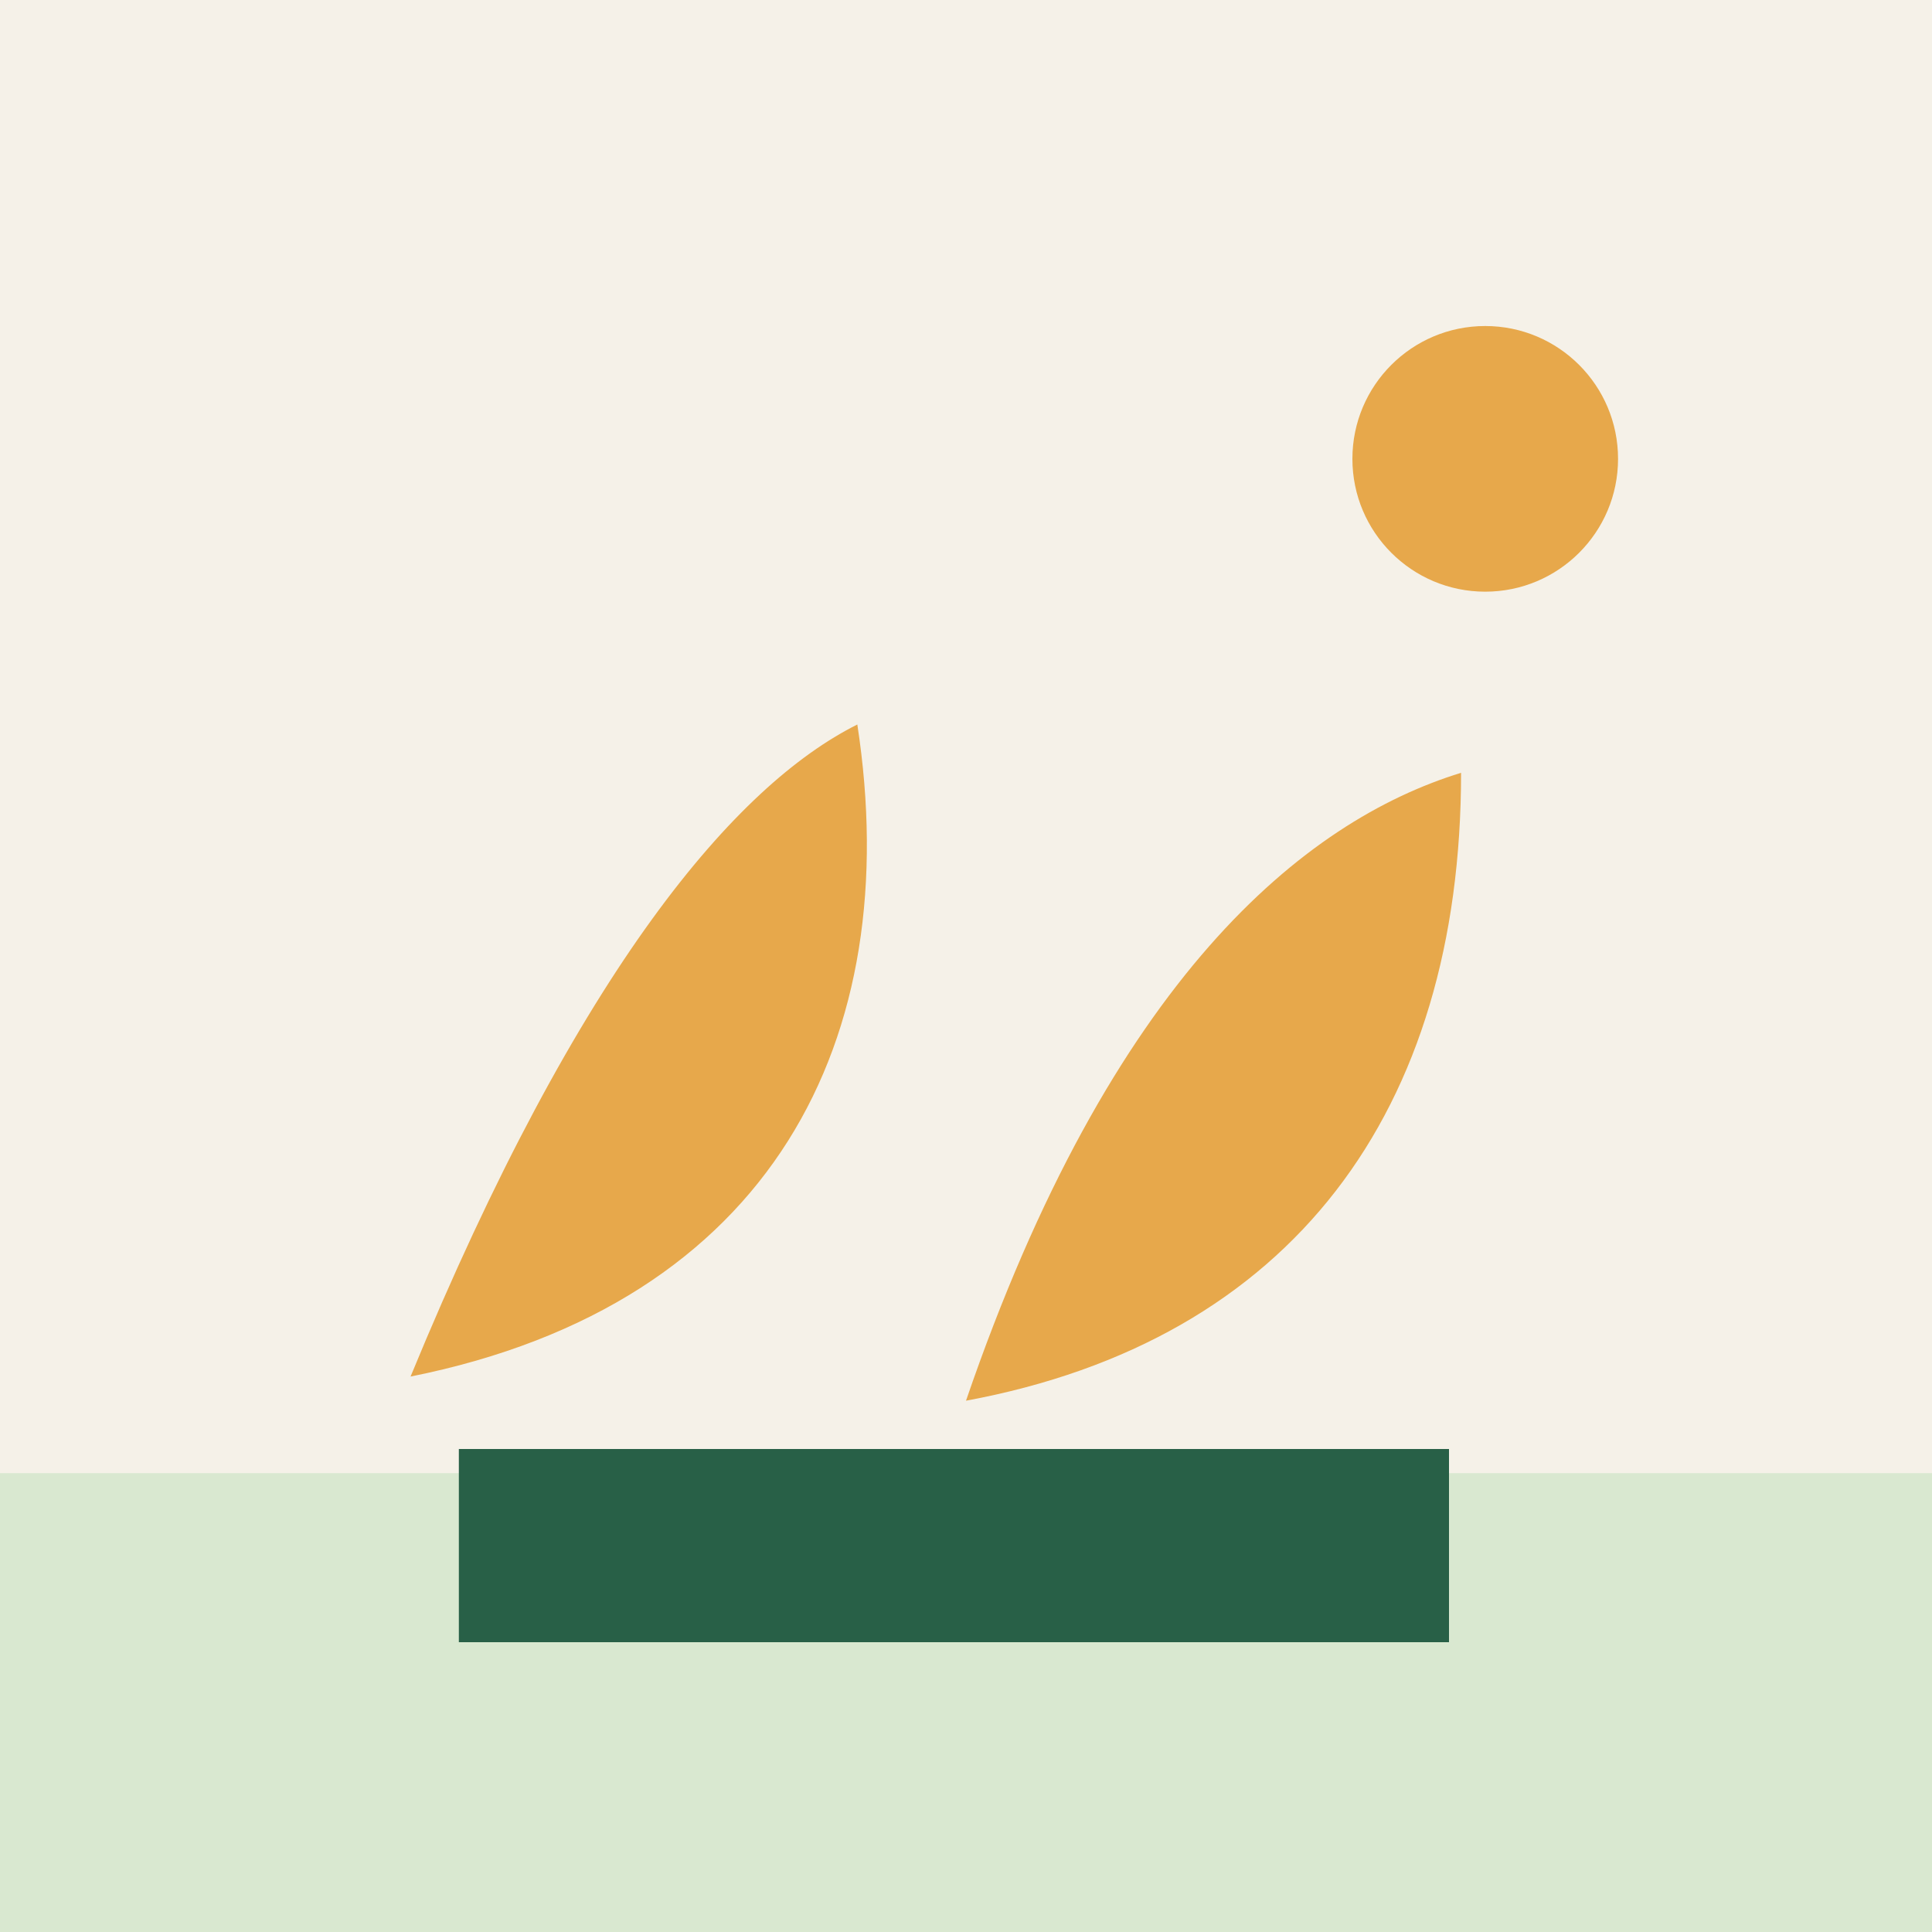
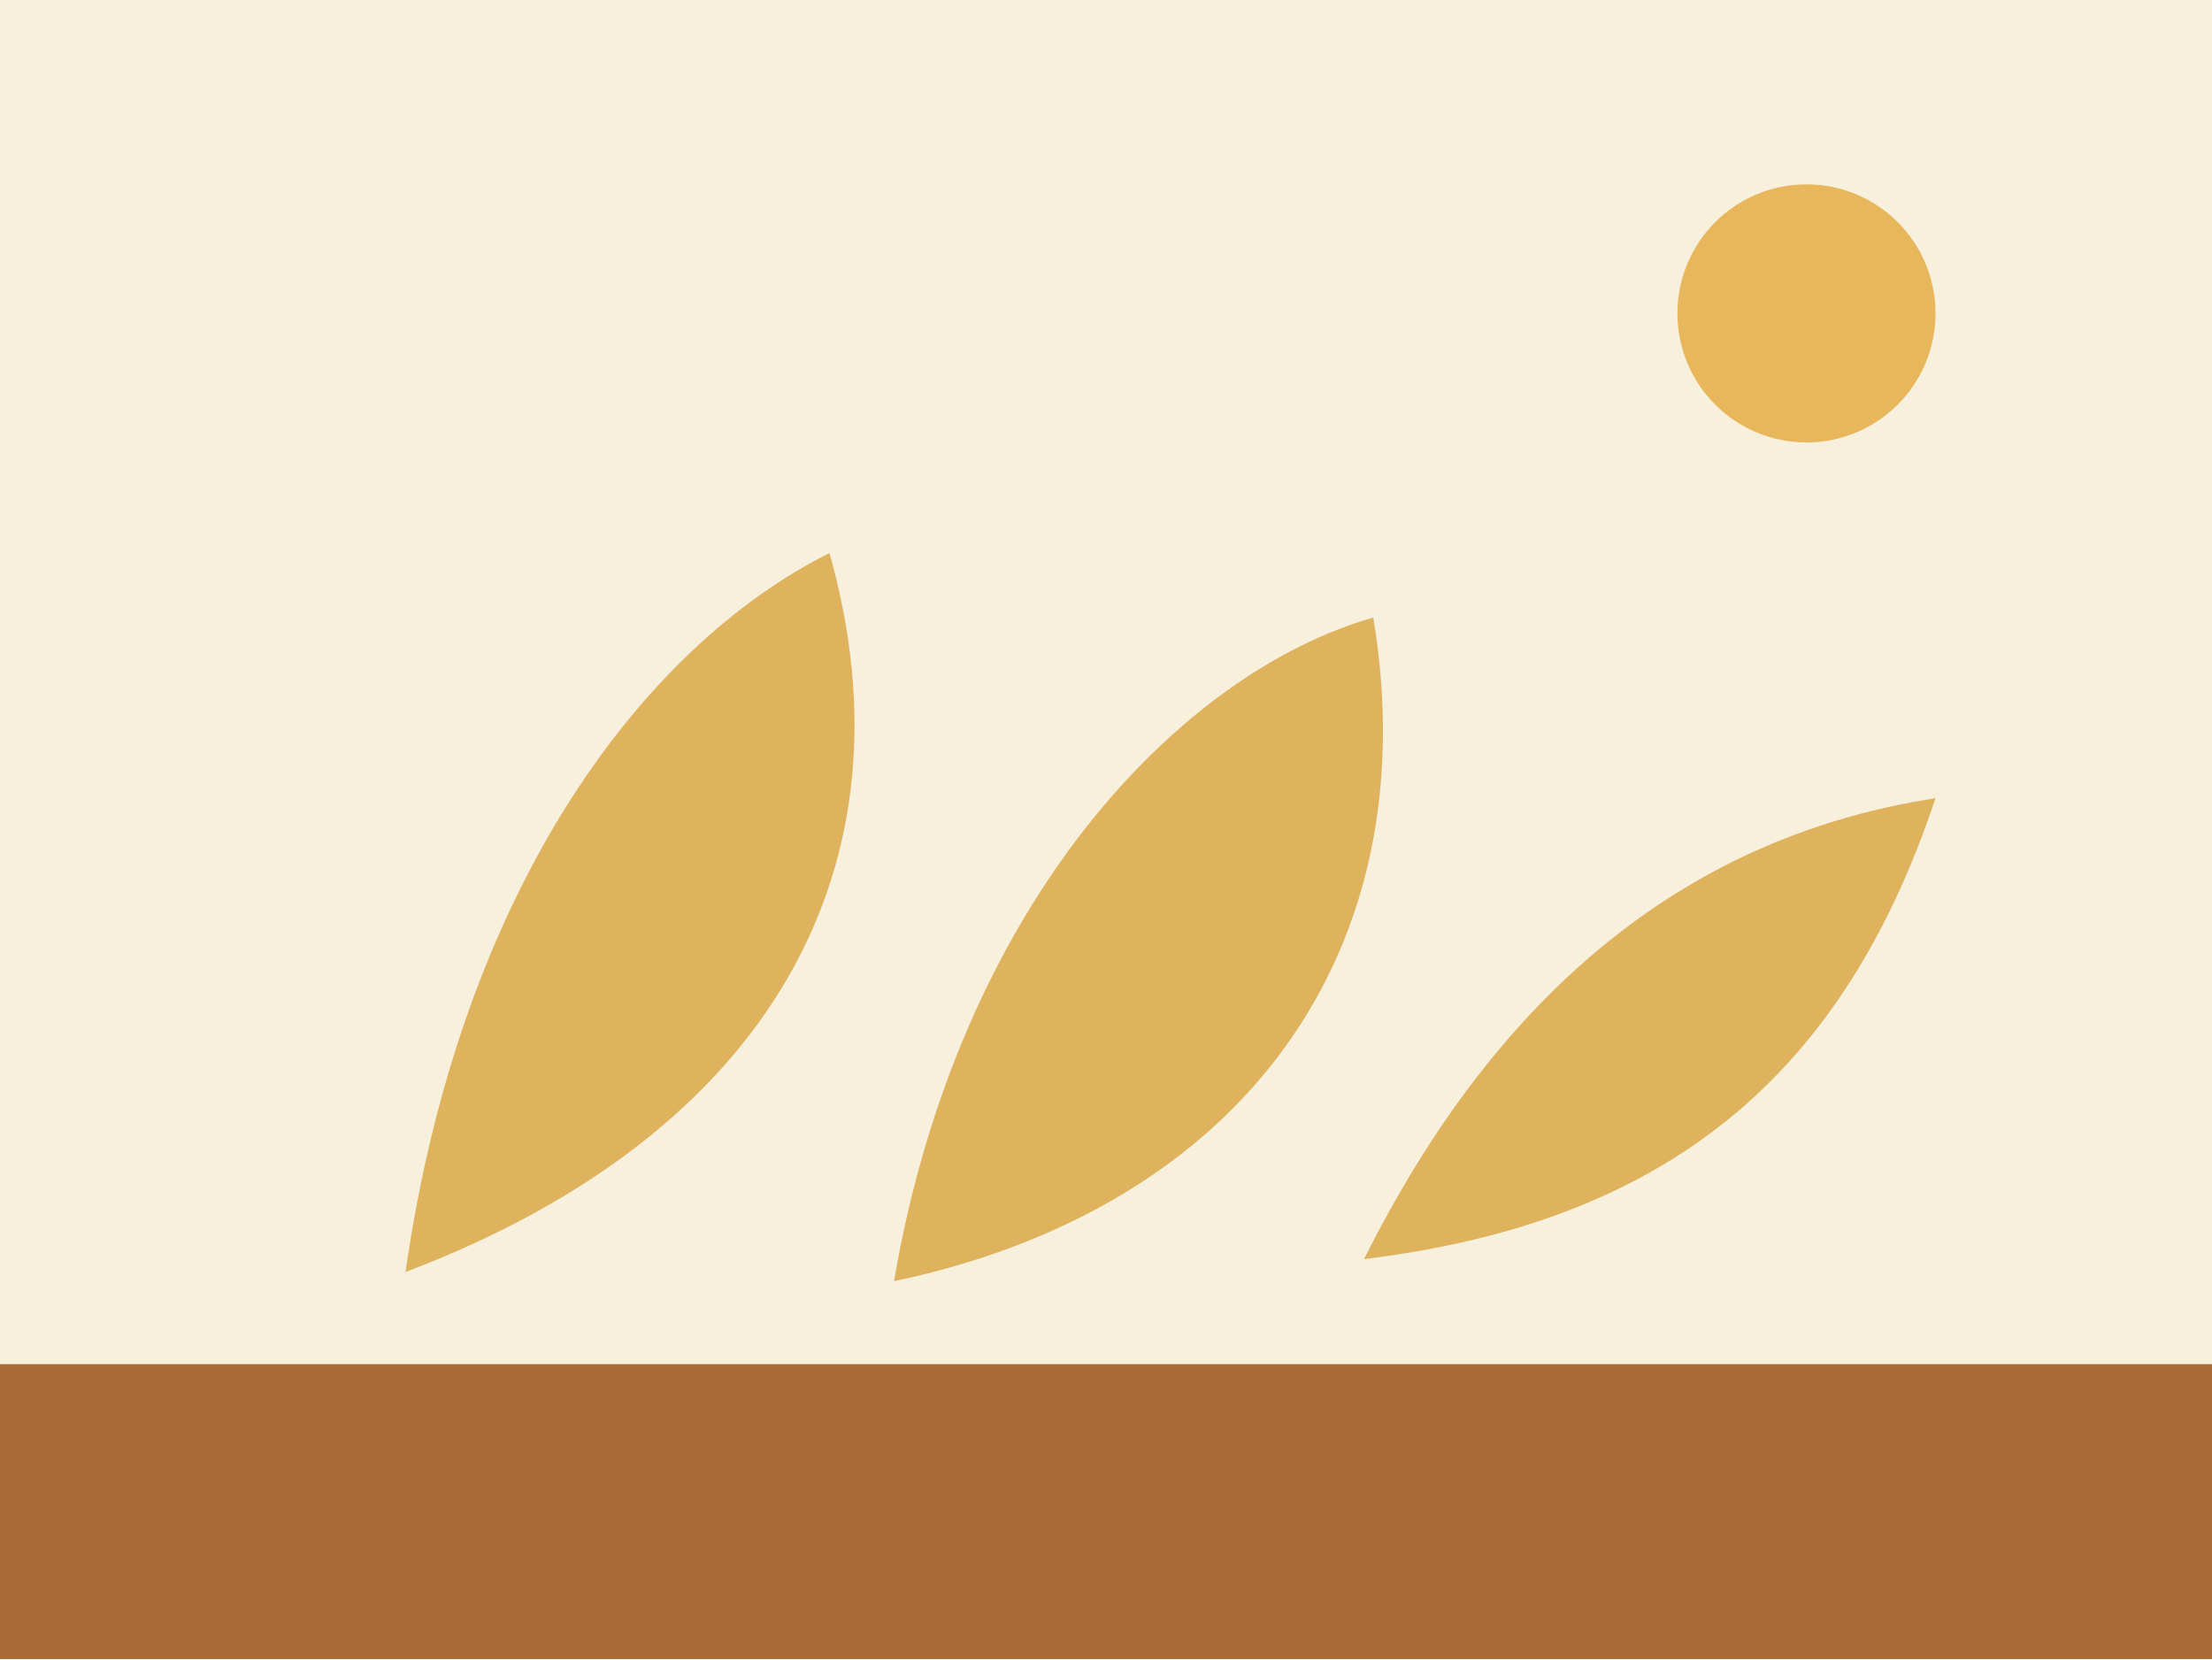
- <svg xmlns="http://www.w3.org/2000/svg" viewBox="0 0 800 800">
-   <rect width="800" height="800" fill="#f5f1e8" />
-   <path fill="#d9e8d0" d="M0 610h800v190H0z" />
-   <path fill="#e7a84b" d="M170 570c70-170 135-245 185-270 20 130-35 240-185 270Zm230 10c60-175 140-240 205-260 0 140-70 235-205 260Z" />
-   <path fill="#286047" d="M190 600h410v80H190z" />
-   <circle cx="615" cy="190" r="55" fill="#e7a84b" />
+ <svg xmlns="http://www.w3.org/2000/svg" viewBox="0 0 1200 900">
+   <rect width="1200" height="900" fill="#f7f0dc" />
+   <path fill="#dfb35d" d="M220 690c30-210 130-340 230-390 48 170-32 315-230 390Zm265 5c35-205 155-330 260-360 30 180-70 320-260 360Zm255-12c75-150 180-230 310-250-50 150-145 230-310 250Z" />
+   <path fill="#a96c38" d="M0 740h1200v160H0z" />
+   <circle cx="980" cy="170" r="70" fill="#e8b65b" />
</svg>
